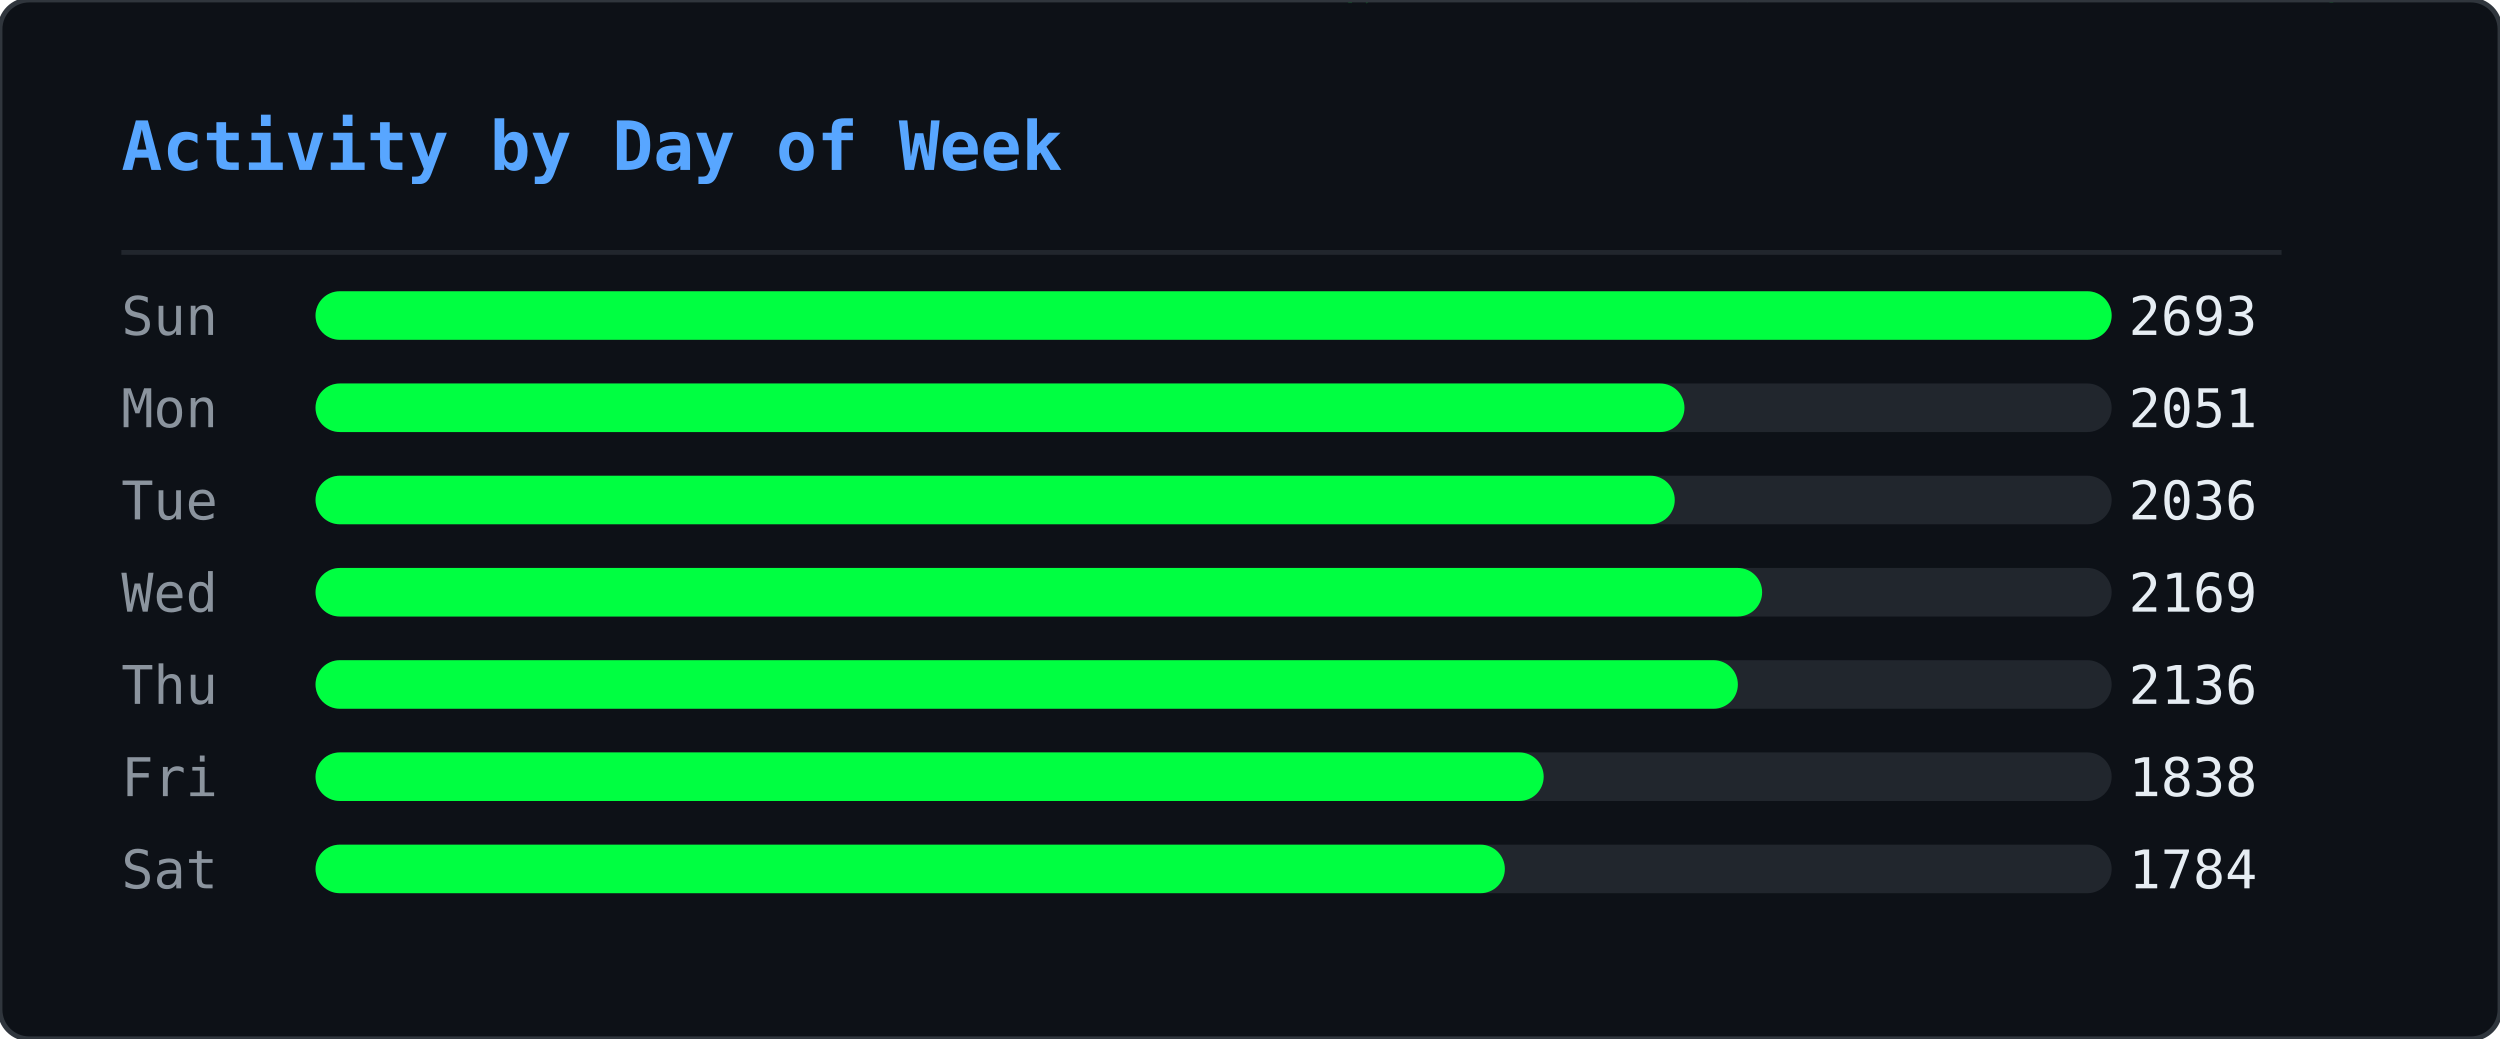
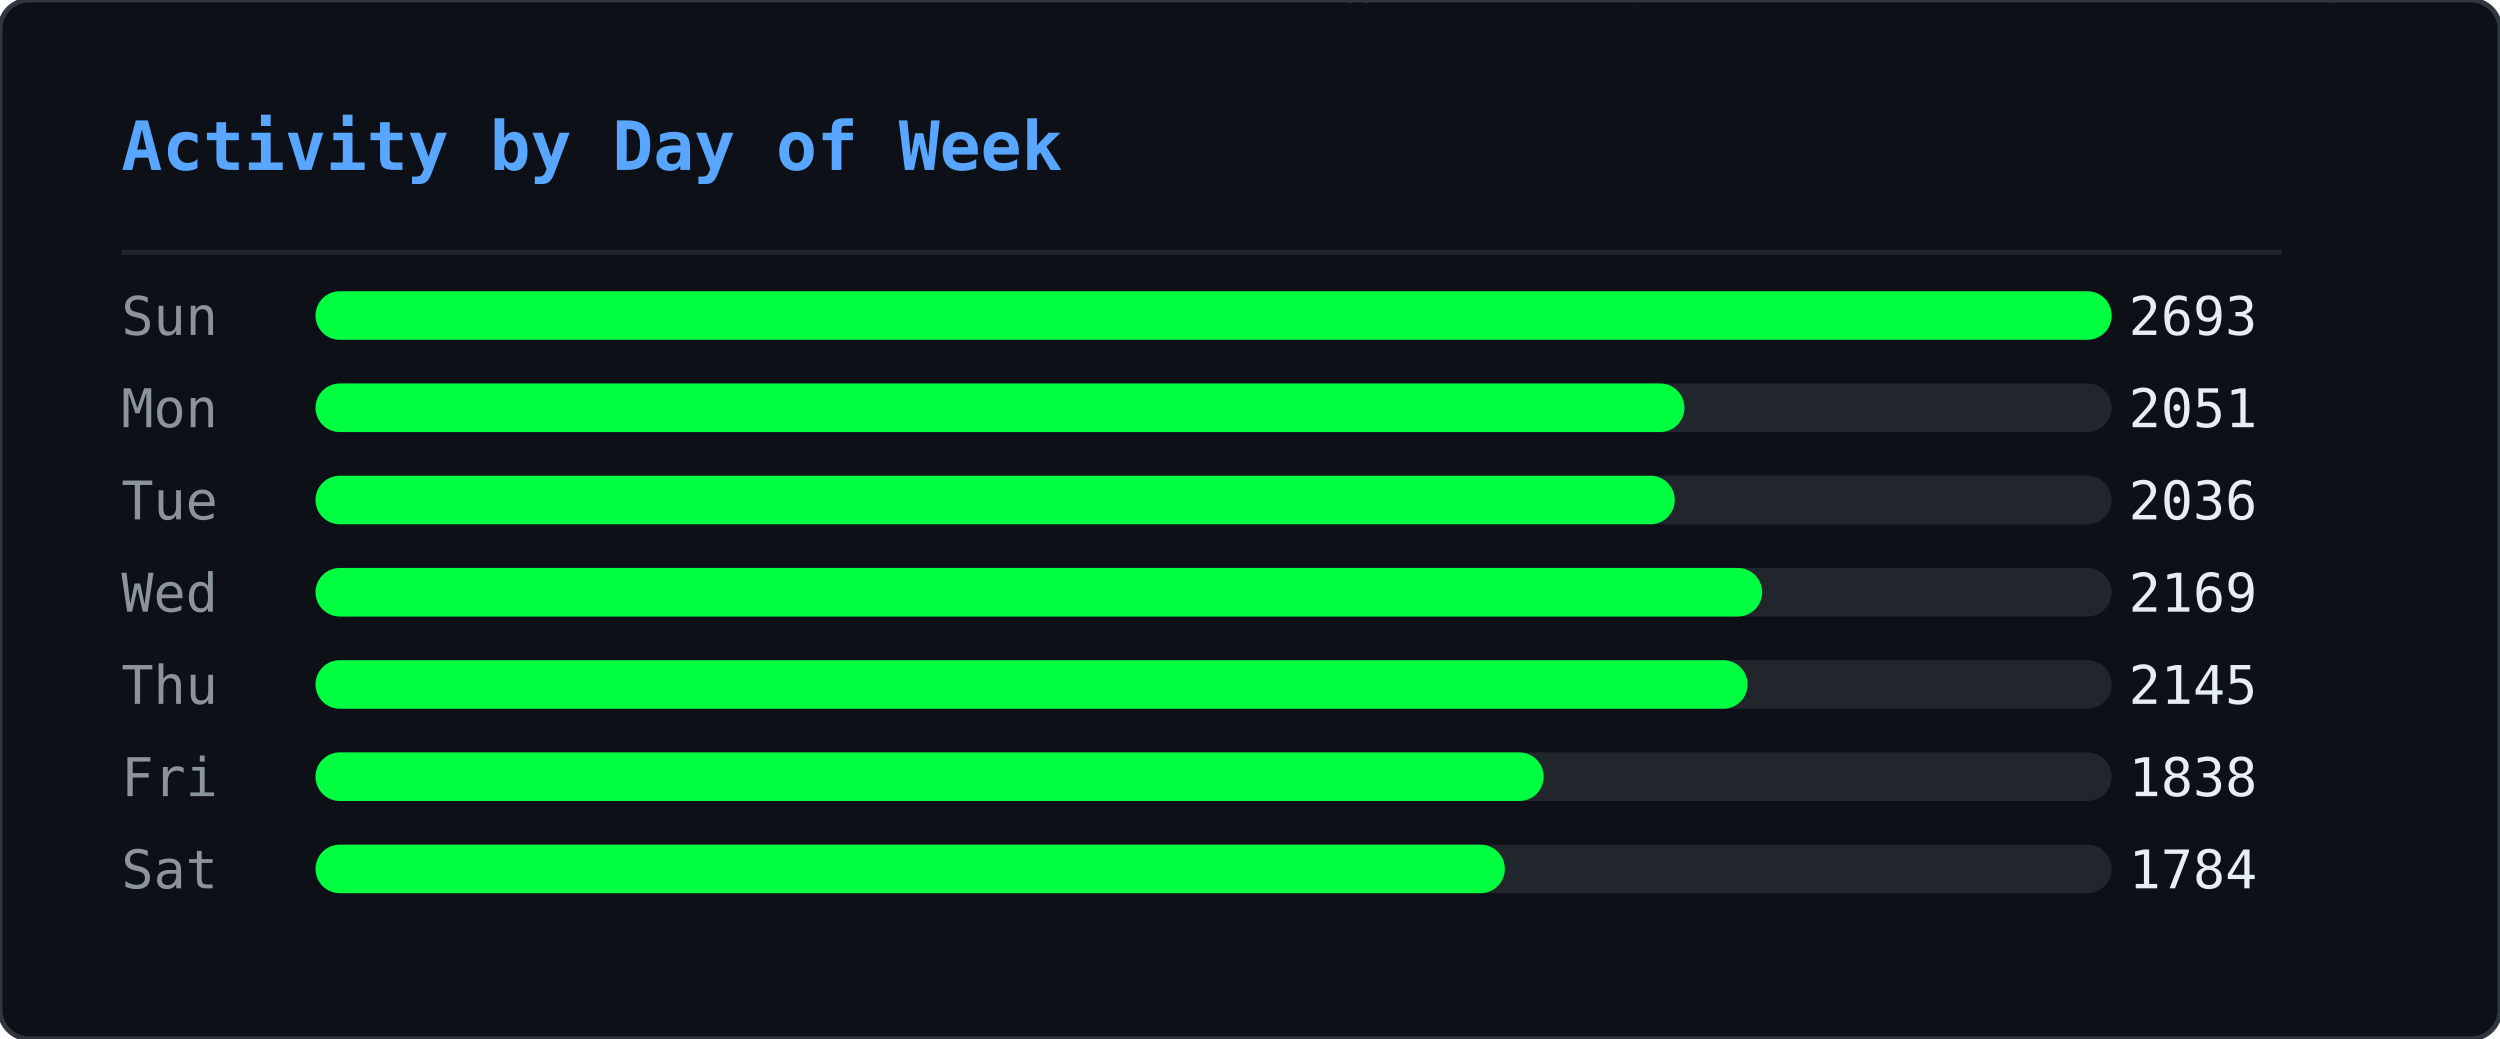
<svg xmlns="http://www.w3.org/2000/svg" width="515" height="214" viewBox="0 0 515 214">
  <defs>
    <clipPath id="ghm-clip">
      <rect width="515" height="214" rx="6" />
    </clipPath>
  </defs>
  <rect width="515" height="214" rx="6" fill="#0d1117" />
  <g clip-path="url(#ghm-clip)">
    <g opacity="0.22">
      <style>@keyframes ghm0{from{transform:translateY(-74px)}to{transform:translateY(228px)}}@keyframes ghm1{from{transform:translateY(-46px)}to{transform:translateY(228px)}}@keyframes ghm2{from{transform:translateY(-46px)}to{transform:translateY(228px)}}@keyframes ghm3{from{transform:translateY(-46px)}to{transform:translateY(228px)}}@keyframes ghm4{from{transform:translateY(-46px)}to{transform:translateY(228px)}}@keyframes ghm5{from{transform:translateY(-46px)}to{transform:translateY(228px)}}@keyframes ghm6{from{transform:translateY(-46px)}to{transform:translateY(228px)}}@keyframes ghm7{from{transform:translateY(-46px)}to{transform:translateY(228px)}}@keyframes ghm8{from{transform:translateY(-46px)}to{transform:translateY(228px)}}@keyframes ghm9{from{transform:translateY(-46px)}to{transform:translateY(228px)}}@keyframes ghm10{from{transform:translateY(-46px)}to{transform:translateY(228px)}}@keyframes ghm11{from{transform:translateY(-46px)}to{transform:translateY(228px)}}@keyframes ghm12{from{transform:translateY(-46px)}to{transform:translateY(228px)}}@keyframes ghm13{from{transform:translateY(-46px)}to{transform:translateY(228px)}}@keyframes ghm14{from{transform:translateY(-46px)}to{transform:translateY(228px)}}@keyframes ghm15{from{transform:translateY(-46px)}to{transform:translateY(228px)}}@keyframes ghm16{from{transform:translateY(-46px)}to{transform:translateY(228px)}}@keyframes ghm17{from{transform:translateY(-46px)}to{transform:translateY(228px)}}@keyframes ghm18{from{transform:translateY(-46px)}to{transform:translateY(228px)}}@keyframes ghm19{from{transform:translateY(-46px)}to{transform:translateY(228px)}}@keyframes ghm20{from{transform:translateY(-46px)}to{transform:translateY(228px)}}@keyframes ghm21{from{transform:translateY(-46px)}to{transform:translateY(228px)}}@keyframes ghm22{from{transform:translateY(-46px)}to{transform:translateY(228px)}}@keyframes ghm23{from{transform:translateY(-46px)}to{transform:translateY(228px)}}@keyframes ghm24{from{transform:translateY(-46px)}to{transform:translateY(228px)}}@keyframes ghm25{from{transform:translateY(-46px)}to{transform:translateY(228px)}}@keyframes ghm26{from{transform:translateY(-46px)}to{transform:translateY(228px)}}@keyframes ghm27{from{transform:translateY(-46px)}to{transform:translateY(228px)}}@keyframes ghm28{from{transform:translateY(-46px)}to{transform:translateY(228px)}}@keyframes ghm29{from{transform:translateY(-46px)}to{transform:translateY(228px)}}@keyframes ghm30{from{transform:translateY(-46px)}to{transform:translateY(228px)}}@keyframes ghm31{from{transform:translateY(-46px)}to{transform:translateY(228px)}}@keyframes ghm32{from{transform:translateY(-46px)}to{transform:translateY(228px)}}@keyframes ghm33{from{transform:translateY(-46px)}to{transform:translateY(228px)}}@keyframes ghm34{from{transform:translateY(-46px)}to{transform:translateY(228px)}}@keyframes ghm35{from{transform:translateY(-46px)}to{transform:translateY(228px)}}@keyframes ghm36{from{transform:translateY(-46px)}to{transform:translateY(228px)}}@keyframes ghm37{from{transform:translateY(-46px)}to{transform:translateY(228px)}}@keyframes ghm38{from{transform:translateY(-46px)}to{transform:translateY(228px)}}</style>
      <g style="animation:ghm0 1.57s linear infinite;animation-delay:-0.90s">
        <text x="407" y="0" font-family="monospace" font-size="12" fill="#00ff41">ﾇ</text>
        <text x="407" y="-14" font-family="monospace" font-size="12" fill="#00ff41" opacity="0.83">ｩ</text>
        <text x="407" y="-28" font-family="monospace" font-size="12" fill="#00ff41" opacity="0.67">ﾏ</text>
        <text x="407" y="-42" font-family="monospace" font-size="12" fill="#00ff41" opacity="0.50">ﾖ</text>
        <text x="407" y="-56" font-family="monospace" font-size="12" fill="#00ff41" opacity="0.33">ｶ</text>
        <text x="407" y="-70" font-family="monospace" font-size="12" fill="#00ff41" opacity="0.17">ﾇ</text>
      </g>
      <g style="animation:ghm1 2.57s linear infinite;animation-delay:-0.67s">
        <text x="280" y="0" font-family="monospace" font-size="12" fill="#00ff41">ﾀ</text>
        <text x="280" y="-14" font-family="monospace" font-size="12" fill="#00ff41" opacity="0.75">4</text>
        <text x="280" y="-28" font-family="monospace" font-size="12" fill="#00ff41" opacity="0.50">ｺ</text>
        <text x="280" y="-42" font-family="monospace" font-size="12" fill="#00ff41" opacity="0.25">ﾄ</text>
      </g>
      <g style="animation:ghm2 2.24s linear infinite;animation-delay:-0.15s">
        <text x="437" y="0" font-family="monospace" font-size="12" fill="#00ff41">ｳ</text>
        <text x="437" y="-14" font-family="monospace" font-size="12" fill="#00ff41" opacity="0.75">ﾁ</text>
        <text x="437" y="-28" font-family="monospace" font-size="12" fill="#00ff41" opacity="0.50">ｾ</text>
        <text x="437" y="-42" font-family="monospace" font-size="12" fill="#00ff41" opacity="0.25">ﾍ</text>
      </g>
      <g style="animation:ghm3 1.99s linear infinite;animation-delay:-0.92s">
        <text x="330" y="0" font-family="monospace" font-size="12" fill="#00ff41">ﾛ</text>
        <text x="330" y="-14" font-family="monospace" font-size="12" fill="#00ff41" opacity="0.75">ﾜ</text>
        <text x="330" y="-28" font-family="monospace" font-size="12" fill="#00ff41" opacity="0.50">ｪ</text>
        <text x="330" y="-42" font-family="monospace" font-size="12" fill="#00ff41" opacity="0.25">8</text>
      </g>
      <g style="animation:ghm4 1.84s linear infinite;animation-delay:-0.38s">
        <text x="237" y="0" font-family="monospace" font-size="12" fill="#00ff41">3</text>
        <text x="237" y="-14" font-family="monospace" font-size="12" fill="#00ff41" opacity="0.75">ﾃ</text>
        <text x="237" y="-28" font-family="monospace" font-size="12" fill="#00ff41" opacity="0.50">ﾋ</text>
        <text x="237" y="-42" font-family="monospace" font-size="12" fill="#00ff41" opacity="0.25">ﾓ</text>
      </g>
      <g style="animation:ghm5 2.70s linear infinite;animation-delay:-2.61s">
        <text x="358" y="0" font-family="monospace" font-size="12" fill="#00ff41">ｦ</text>
        <text x="358" y="-14" font-family="monospace" font-size="12" fill="#00ff41" opacity="0.75">ﾐ</text>
        <text x="358" y="-28" font-family="monospace" font-size="12" fill="#00ff41" opacity="0.50">9</text>
        <text x="358" y="-42" font-family="monospace" font-size="12" fill="#00ff41" opacity="0.25">9</text>
      </g>
      <g style="animation:ghm6 2.14s linear infinite;animation-delay:-1.62s">
        <text x="136" y="0" font-family="monospace" font-size="12" fill="#00ff41">ﾓ</text>
        <text x="136" y="-14" font-family="monospace" font-size="12" fill="#00ff41" opacity="0.75">ｵ</text>
        <text x="136" y="-28" font-family="monospace" font-size="12" fill="#00ff41" opacity="0.50">ﾈ</text>
        <text x="136" y="-42" font-family="monospace" font-size="12" fill="#00ff41" opacity="0.25">ｵ</text>
      </g>
      <g style="animation:ghm7 2.37s linear infinite;animation-delay:-1.35s">
        <text x="54" y="0" font-family="monospace" font-size="12" fill="#00ff41">ｶ</text>
        <text x="54" y="-14" font-family="monospace" font-size="12" fill="#00ff41" opacity="0.75">ﾁ</text>
        <text x="54" y="-28" font-family="monospace" font-size="12" fill="#00ff41" opacity="0.50">ｼ</text>
        <text x="54" y="-42" font-family="monospace" font-size="12" fill="#00ff41" opacity="0.25">6</text>
      </g>
      <g style="animation:ghm8 1.63s linear infinite;animation-delay:-0.55s">
        <text x="77" y="0" font-family="monospace" font-size="12" fill="#00ff41">ｫ</text>
        <text x="77" y="-14" font-family="monospace" font-size="12" fill="#00ff41" opacity="0.75">ﾝ</text>
        <text x="77" y="-28" font-family="monospace" font-size="12" fill="#00ff41" opacity="0.50">ﾈ</text>
        <text x="77" y="-42" font-family="monospace" font-size="12" fill="#00ff41" opacity="0.25">ﾉ</text>
      </g>
      <g style="animation:ghm9 2.35s linear infinite;animation-delay:-1.04s">
        <text x="476" y="0" font-family="monospace" font-size="12" fill="#00ff41">ｮ</text>
        <text x="476" y="-14" font-family="monospace" font-size="12" fill="#00ff41" opacity="0.75">ﾚ</text>
        <text x="476" y="-28" font-family="monospace" font-size="12" fill="#00ff41" opacity="0.50">ﾌ</text>
        <text x="476" y="-42" font-family="monospace" font-size="12" fill="#00ff41" opacity="0.25">ｴ</text>
      </g>
      <g style="animation:ghm10 1.87s linear infinite;animation-delay:-1.28s">
        <text x="259" y="0" font-family="monospace" font-size="12" fill="#00ff41">ﾃ</text>
        <text x="259" y="-14" font-family="monospace" font-size="12" fill="#00ff41" opacity="0.75">ﾎ</text>
        <text x="259" y="-28" font-family="monospace" font-size="12" fill="#00ff41" opacity="0.50">ﾎ</text>
        <text x="259" y="-42" font-family="monospace" font-size="12" fill="#00ff41" opacity="0.25">ﾖ</text>
      </g>
      <g style="animation:ghm11 3.13s linear infinite;animation-delay:-0.70s">
        <text x="323" y="0" font-family="monospace" font-size="12" fill="#00ff41">ｱ</text>
        <text x="323" y="-14" font-family="monospace" font-size="12" fill="#00ff41" opacity="0.75">ﾈ</text>
        <text x="323" y="-28" font-family="monospace" font-size="12" fill="#00ff41" opacity="0.50">ﾔ</text>
        <text x="323" y="-42" font-family="monospace" font-size="12" fill="#00ff41" opacity="0.25">ﾙ</text>
      </g>
      <g style="animation:ghm12 3.15s linear infinite;animation-delay:-2.99s">
        <text x="308" y="0" font-family="monospace" font-size="12" fill="#00ff41">ﾏ</text>
        <text x="308" y="-14" font-family="monospace" font-size="12" fill="#00ff41" opacity="0.75">ﾀ</text>
        <text x="308" y="-28" font-family="monospace" font-size="12" fill="#00ff41" opacity="0.50">ﾈ</text>
        <text x="308" y="-42" font-family="monospace" font-size="12" fill="#00ff41" opacity="0.25">ｺ</text>
      </g>
      <g style="animation:ghm13 2.21s linear infinite;animation-delay:-0.72s">
        <text x="500" y="0" font-family="monospace" font-size="12" fill="#00ff41">ﾐ</text>
        <text x="500" y="-14" font-family="monospace" font-size="12" fill="#00ff41" opacity="0.75">ｻ</text>
        <text x="500" y="-28" font-family="monospace" font-size="12" fill="#00ff41" opacity="0.50">1</text>
        <text x="500" y="-42" font-family="monospace" font-size="12" fill="#00ff41" opacity="0.25">ﾏ</text>
      </g>
      <g style="animation:ghm14 1.77s linear infinite;animation-delay:-1.04s">
        <text x="74" y="0" font-family="monospace" font-size="12" fill="#00ff41">ﾚ</text>
        <text x="74" y="-14" font-family="monospace" font-size="12" fill="#00ff41" opacity="0.75">0</text>
        <text x="74" y="-28" font-family="monospace" font-size="12" fill="#00ff41" opacity="0.50">ｵ</text>
        <text x="74" y="-42" font-family="monospace" font-size="12" fill="#00ff41" opacity="0.25">ﾂ</text>
      </g>
      <g style="animation:ghm15 2.15s linear infinite;animation-delay:-0.98s">
        <text x="18" y="0" font-family="monospace" font-size="12" fill="#00ff41">3</text>
        <text x="18" y="-14" font-family="monospace" font-size="12" fill="#00ff41" opacity="0.75">ﾝ</text>
        <text x="18" y="-28" font-family="monospace" font-size="12" fill="#00ff41" opacity="0.50">ﾅ</text>
        <text x="18" y="-42" font-family="monospace" font-size="12" fill="#00ff41" opacity="0.25">4</text>
      </g>
      <g style="animation:ghm16 3.18s linear infinite;animation-delay:-1.04s">
        <text x="248" y="0" font-family="monospace" font-size="12" fill="#00ff41">ﾁ</text>
        <text x="248" y="-14" font-family="monospace" font-size="12" fill="#00ff41" opacity="0.75">2</text>
        <text x="248" y="-28" font-family="monospace" font-size="12" fill="#00ff41" opacity="0.50">ｲ</text>
        <text x="248" y="-42" font-family="monospace" font-size="12" fill="#00ff41" opacity="0.25">3</text>
      </g>
      <g style="animation:ghm17 3.13s linear infinite;animation-delay:-1.82s">
        <text x="301" y="0" font-family="monospace" font-size="12" fill="#00ff41">ﾎ</text>
        <text x="301" y="-14" font-family="monospace" font-size="12" fill="#00ff41" opacity="0.75">ﾜ</text>
        <text x="301" y="-28" font-family="monospace" font-size="12" fill="#00ff41" opacity="0.50">ｸ</text>
        <text x="301" y="-42" font-family="monospace" font-size="12" fill="#00ff41" opacity="0.25">ｼ</text>
      </g>
      <g style="animation:ghm18 2.52s linear infinite;animation-delay:-1.46s">
        <text x="334" y="0" font-family="monospace" font-size="12" fill="#00ff41">ｷ</text>
        <text x="334" y="-14" font-family="monospace" font-size="12" fill="#00ff41" opacity="0.75">6</text>
        <text x="334" y="-28" font-family="monospace" font-size="12" fill="#00ff41" opacity="0.50">ｩ</text>
        <text x="334" y="-42" font-family="monospace" font-size="12" fill="#00ff41" opacity="0.25">ｸ</text>
      </g>
      <g style="animation:ghm19 1.94s linear infinite;animation-delay:-0.80s">
        <text x="331" y="0" font-family="monospace" font-size="12" fill="#00ff41">ｺ</text>
        <text x="331" y="-14" font-family="monospace" font-size="12" fill="#00ff41" opacity="0.75">ｶ</text>
        <text x="331" y="-28" font-family="monospace" font-size="12" fill="#00ff41" opacity="0.50">ｴ</text>
        <text x="331" y="-42" font-family="monospace" font-size="12" fill="#00ff41" opacity="0.25">ﾓ</text>
      </g>
      <g style="animation:ghm20 2.72s linear infinite;animation-delay:-0.41s">
        <text x="475" y="0" font-family="monospace" font-size="12" fill="#00ff41">3</text>
        <text x="475" y="-14" font-family="monospace" font-size="12" fill="#00ff41" opacity="0.75">ﾊ</text>
        <text x="475" y="-28" font-family="monospace" font-size="12" fill="#00ff41" opacity="0.50">ﾓ</text>
        <text x="475" y="-42" font-family="monospace" font-size="12" fill="#00ff41" opacity="0.25">ｪ</text>
      </g>
      <g style="animation:ghm21 1.65s linear infinite;animation-delay:-0.06s">
        <text x="466" y="0" font-family="monospace" font-size="12" fill="#00ff41">ﾛ</text>
        <text x="466" y="-14" font-family="monospace" font-size="12" fill="#00ff41" opacity="0.75">0</text>
        <text x="466" y="-28" font-family="monospace" font-size="12" fill="#00ff41" opacity="0.50">ﾝ</text>
        <text x="466" y="-42" font-family="monospace" font-size="12" fill="#00ff41" opacity="0.25">ﾘ</text>
      </g>
      <g style="animation:ghm22 1.88s linear infinite;animation-delay:-0.11s">
        <text x="433" y="0" font-family="monospace" font-size="12" fill="#00ff41">ｶ</text>
        <text x="433" y="-14" font-family="monospace" font-size="12" fill="#00ff41" opacity="0.75">ﾘ</text>
        <text x="433" y="-28" font-family="monospace" font-size="12" fill="#00ff41" opacity="0.50">4</text>
        <text x="433" y="-42" font-family="monospace" font-size="12" fill="#00ff41" opacity="0.25">ｹ</text>
      </g>
      <g style="animation:ghm23 1.72s linear infinite;animation-delay:-1.29s">
        <text x="139" y="0" font-family="monospace" font-size="12" fill="#00ff41">ﾖ</text>
        <text x="139" y="-14" font-family="monospace" font-size="12" fill="#00ff41" opacity="0.75">5</text>
        <text x="139" y="-28" font-family="monospace" font-size="12" fill="#00ff41" opacity="0.50">ｳ</text>
        <text x="139" y="-42" font-family="monospace" font-size="12" fill="#00ff41" opacity="0.25">ﾚ</text>
      </g>
      <g style="animation:ghm24 3.11s linear infinite;animation-delay:-1.97s">
        <text x="160" y="0" font-family="monospace" font-size="12" fill="#00ff41">1</text>
        <text x="160" y="-14" font-family="monospace" font-size="12" fill="#00ff41" opacity="0.75">0</text>
        <text x="160" y="-28" font-family="monospace" font-size="12" fill="#00ff41" opacity="0.50">ﾘ</text>
        <text x="160" y="-42" font-family="monospace" font-size="12" fill="#00ff41" opacity="0.25">7</text>
      </g>
      <g style="animation:ghm25 2.23s linear infinite;animation-delay:-0.66s">
        <text x="439" y="0" font-family="monospace" font-size="12" fill="#00ff41">ｿ</text>
        <text x="439" y="-14" font-family="monospace" font-size="12" fill="#00ff41" opacity="0.75">ﾒ</text>
        <text x="439" y="-28" font-family="monospace" font-size="12" fill="#00ff41" opacity="0.50">ｨ</text>
        <text x="439" y="-42" font-family="monospace" font-size="12" fill="#00ff41" opacity="0.25">ｻ</text>
      </g>
      <g style="animation:ghm26 3.20s linear infinite;animation-delay:-1.89s">
        <text x="402" y="0" font-family="monospace" font-size="12" fill="#00ff41">5</text>
        <text x="402" y="-14" font-family="monospace" font-size="12" fill="#00ff41" opacity="0.75">ﾕ</text>
        <text x="402" y="-28" font-family="monospace" font-size="12" fill="#00ff41" opacity="0.50">ﾌ</text>
        <text x="402" y="-42" font-family="monospace" font-size="12" fill="#00ff41" opacity="0.25">ﾌ</text>
      </g>
      <g style="animation:ghm27 2.84s linear infinite;animation-delay:-0.59s">
        <text x="114" y="0" font-family="monospace" font-size="12" fill="#00ff41">ｱ</text>
        <text x="114" y="-14" font-family="monospace" font-size="12" fill="#00ff41" opacity="0.75">ｪ</text>
        <text x="114" y="-28" font-family="monospace" font-size="12" fill="#00ff41" opacity="0.50">0</text>
        <text x="114" y="-42" font-family="monospace" font-size="12" fill="#00ff41" opacity="0.25">3</text>
      </g>
      <g style="animation:ghm28 3.04s linear infinite;animation-delay:-0.90s">
        <text x="398" y="0" font-family="monospace" font-size="12" fill="#00ff41">ﾖ</text>
        <text x="398" y="-14" font-family="monospace" font-size="12" fill="#00ff41" opacity="0.75">ｹ</text>
        <text x="398" y="-28" font-family="monospace" font-size="12" fill="#00ff41" opacity="0.50">ﾛ</text>
        <text x="398" y="-42" font-family="monospace" font-size="12" fill="#00ff41" opacity="0.25">ﾝ</text>
      </g>
      <g style="animation:ghm29 3.08s linear infinite;animation-delay:-2.24s">
        <text x="136" y="0" font-family="monospace" font-size="12" fill="#00ff41">ｳ</text>
        <text x="136" y="-14" font-family="monospace" font-size="12" fill="#00ff41" opacity="0.75">4</text>
        <text x="136" y="-28" font-family="monospace" font-size="12" fill="#00ff41" opacity="0.50">ﾒ</text>
        <text x="136" y="-42" font-family="monospace" font-size="12" fill="#00ff41" opacity="0.25">ｾ</text>
      </g>
      <g style="animation:ghm30 1.64s linear infinite;animation-delay:-1.17s">
        <text x="151" y="0" font-family="monospace" font-size="12" fill="#00ff41">ﾒ</text>
        <text x="151" y="-14" font-family="monospace" font-size="12" fill="#00ff41" opacity="0.75">ﾙ</text>
        <text x="151" y="-28" font-family="monospace" font-size="12" fill="#00ff41" opacity="0.50">ｵ</text>
        <text x="151" y="-42" font-family="monospace" font-size="12" fill="#00ff41" opacity="0.25">ﾓ</text>
      </g>
      <g style="animation:ghm31 2.93s linear infinite;animation-delay:-2.38s">
        <text x="173" y="0" font-family="monospace" font-size="12" fill="#00ff41">ﾖ</text>
        <text x="173" y="-14" font-family="monospace" font-size="12" fill="#00ff41" opacity="0.75">9</text>
        <text x="173" y="-28" font-family="monospace" font-size="12" fill="#00ff41" opacity="0.50">9</text>
        <text x="173" y="-42" font-family="monospace" font-size="12" fill="#00ff41" opacity="0.25">ｾ</text>
      </g>
      <g style="animation:ghm32 2.81s linear infinite;animation-delay:-1.81s">
        <text x="71" y="0" font-family="monospace" font-size="12" fill="#00ff41">ｳ</text>
        <text x="71" y="-14" font-family="monospace" font-size="12" fill="#00ff41" opacity="0.75">ﾊ</text>
        <text x="71" y="-28" font-family="monospace" font-size="12" fill="#00ff41" opacity="0.50">ｺ</text>
        <text x="71" y="-42" font-family="monospace" font-size="12" fill="#00ff41" opacity="0.25">ｺ</text>
      </g>
      <g style="animation:ghm33 3.12s linear infinite;animation-delay:-1.67s">
        <text x="228" y="0" font-family="monospace" font-size="12" fill="#00ff41">ｽ</text>
        <text x="228" y="-14" font-family="monospace" font-size="12" fill="#00ff41" opacity="0.75">1</text>
        <text x="228" y="-28" font-family="monospace" font-size="12" fill="#00ff41" opacity="0.50">ﾄ</text>
        <text x="228" y="-42" font-family="monospace" font-size="12" fill="#00ff41" opacity="0.25">ﾅ</text>
      </g>
      <g style="animation:ghm34 2.99s linear infinite;animation-delay:-0.61s">
        <text x="154" y="0" font-family="monospace" font-size="12" fill="#00ff41">ﾜ</text>
        <text x="154" y="-14" font-family="monospace" font-size="12" fill="#00ff41" opacity="0.75">ｶ</text>
        <text x="154" y="-28" font-family="monospace" font-size="12" fill="#00ff41" opacity="0.50">ｬ</text>
        <text x="154" y="-42" font-family="monospace" font-size="12" fill="#00ff41" opacity="0.25">ｴ</text>
      </g>
      <g style="animation:ghm35 2.78s linear infinite;animation-delay:-2.63s">
        <text x="126" y="0" font-family="monospace" font-size="12" fill="#00ff41">ﾚ</text>
        <text x="126" y="-14" font-family="monospace" font-size="12" fill="#00ff41" opacity="0.75">ﾇ</text>
        <text x="126" y="-28" font-family="monospace" font-size="12" fill="#00ff41" opacity="0.50">ｺ</text>
        <text x="126" y="-42" font-family="monospace" font-size="12" fill="#00ff41" opacity="0.25">ｧ</text>
      </g>
      <g style="animation:ghm36 3.07s linear infinite;animation-delay:-1.25s">
        <text x="20" y="0" font-family="monospace" font-size="12" fill="#00ff41">ｸ</text>
        <text x="20" y="-14" font-family="monospace" font-size="12" fill="#00ff41" opacity="0.75">ｳ</text>
        <text x="20" y="-28" font-family="monospace" font-size="12" fill="#00ff41" opacity="0.50">ｯ</text>
        <text x="20" y="-42" font-family="monospace" font-size="12" fill="#00ff41" opacity="0.25">0</text>
      </g>
      <g style="animation:ghm37 2.26s linear infinite;animation-delay:-1.19s">
        <text x="275" y="0" font-family="monospace" font-size="12" fill="#00ff41">ｨ</text>
        <text x="275" y="-14" font-family="monospace" font-size="12" fill="#00ff41" opacity="0.75">ｱ</text>
        <text x="275" y="-28" font-family="monospace" font-size="12" fill="#00ff41" opacity="0.50">ﾓ</text>
        <text x="275" y="-42" font-family="monospace" font-size="12" fill="#00ff41" opacity="0.25">1</text>
      </g>
      <g style="animation:ghm38 1.89s linear infinite;animation-delay:-0.99s">
        <text x="183" y="0" font-family="monospace" font-size="12" fill="#00ff41">7</text>
        <text x="183" y="-14" font-family="monospace" font-size="12" fill="#00ff41" opacity="0.75">2</text>
        <text x="183" y="-28" font-family="monospace" font-size="12" fill="#00ff41" opacity="0.50">1</text>
        <text x="183" y="-42" font-family="monospace" font-size="12" fill="#00ff41" opacity="0.25">ｸ</text>
      </g>
    </g>
  </g>
  <rect width="515" height="214" rx="6" fill="none" stroke="#30363d" stroke-width="1" />
  <text x="25" y="35" font-family="monospace" font-size="14" font-weight="600" fill="#58a6ff">Activity by Day of Week</text>
  <line x1="25" y1="52" x2="470" y2="52" stroke="#21262d" stroke-width="1" />
  <text x="25" y="69" font-family="monospace" font-size="11" fill="#8b949e">Sun</text>
  <rect x="65" y="60" width="370" height="10" rx="5" fill="#21262d" />
  <rect x="65" y="60" width="370" height="10" rx="5" fill="#00ff41" />
  <text x="465" y="69" text-anchor="end" font-family="monospace" font-size="11" fill="#e6edf3">2693</text>
  <text x="25" y="88" font-family="monospace" font-size="11" fill="#8b949e">Mon</text>
  <rect x="65" y="79" width="370" height="10" rx="5" fill="#21262d" />
  <rect x="65" y="79" width="282" height="10" rx="5" fill="#00ff41" />
  <text x="465" y="88" text-anchor="end" font-family="monospace" font-size="11" fill="#e6edf3">2051</text>
  <text x="25" y="107" font-family="monospace" font-size="11" fill="#8b949e">Tue</text>
  <rect x="65" y="98" width="370" height="10" rx="5" fill="#21262d" />
  <rect x="65" y="98" width="280" height="10" rx="5" fill="#00ff41" />
  <text x="465" y="107" text-anchor="end" font-family="monospace" font-size="11" fill="#e6edf3">2036</text>
  <text x="25" y="126" font-family="monospace" font-size="11" fill="#8b949e">Wed</text>
  <rect x="65" y="117" width="370" height="10" rx="5" fill="#21262d" />
  <rect x="65" y="117" width="298" height="10" rx="5" fill="#00ff41" />
  <text x="465" y="126" text-anchor="end" font-family="monospace" font-size="11" fill="#e6edf3">2169</text>
  <text x="25" y="145" font-family="monospace" font-size="11" fill="#8b949e">Thu</text>
  <rect x="65" y="136" width="370" height="10" rx="5" fill="#21262d" />
-   <rect x="65" y="136" width="293" height="10" rx="5" fill="#00ff41" />
-   <text x="465" y="145" text-anchor="end" font-family="monospace" font-size="11" fill="#e6edf3">2136</text>
+   <rect x="65" y="136" width="295" height="10" rx="5" fill="#00ff41" />
+   <text x="465" y="145" text-anchor="end" font-family="monospace" font-size="11" fill="#e6edf3">2145</text>
  <text x="25" y="164" font-family="monospace" font-size="11" fill="#8b949e">Fri</text>
  <rect x="65" y="155" width="370" height="10" rx="5" fill="#21262d" />
  <rect x="65" y="155" width="253" height="10" rx="5" fill="#00ff41" />
  <text x="465" y="164" text-anchor="end" font-family="monospace" font-size="11" fill="#e6edf3">1838</text>
  <text x="25" y="183" font-family="monospace" font-size="11" fill="#8b949e">Sat</text>
  <rect x="65" y="174" width="370" height="10" rx="5" fill="#21262d" />
  <rect x="65" y="174" width="245" height="10" rx="5" fill="#00ff41" />
  <text x="465" y="183" text-anchor="end" font-family="monospace" font-size="11" fill="#e6edf3">1784</text>
</svg>
